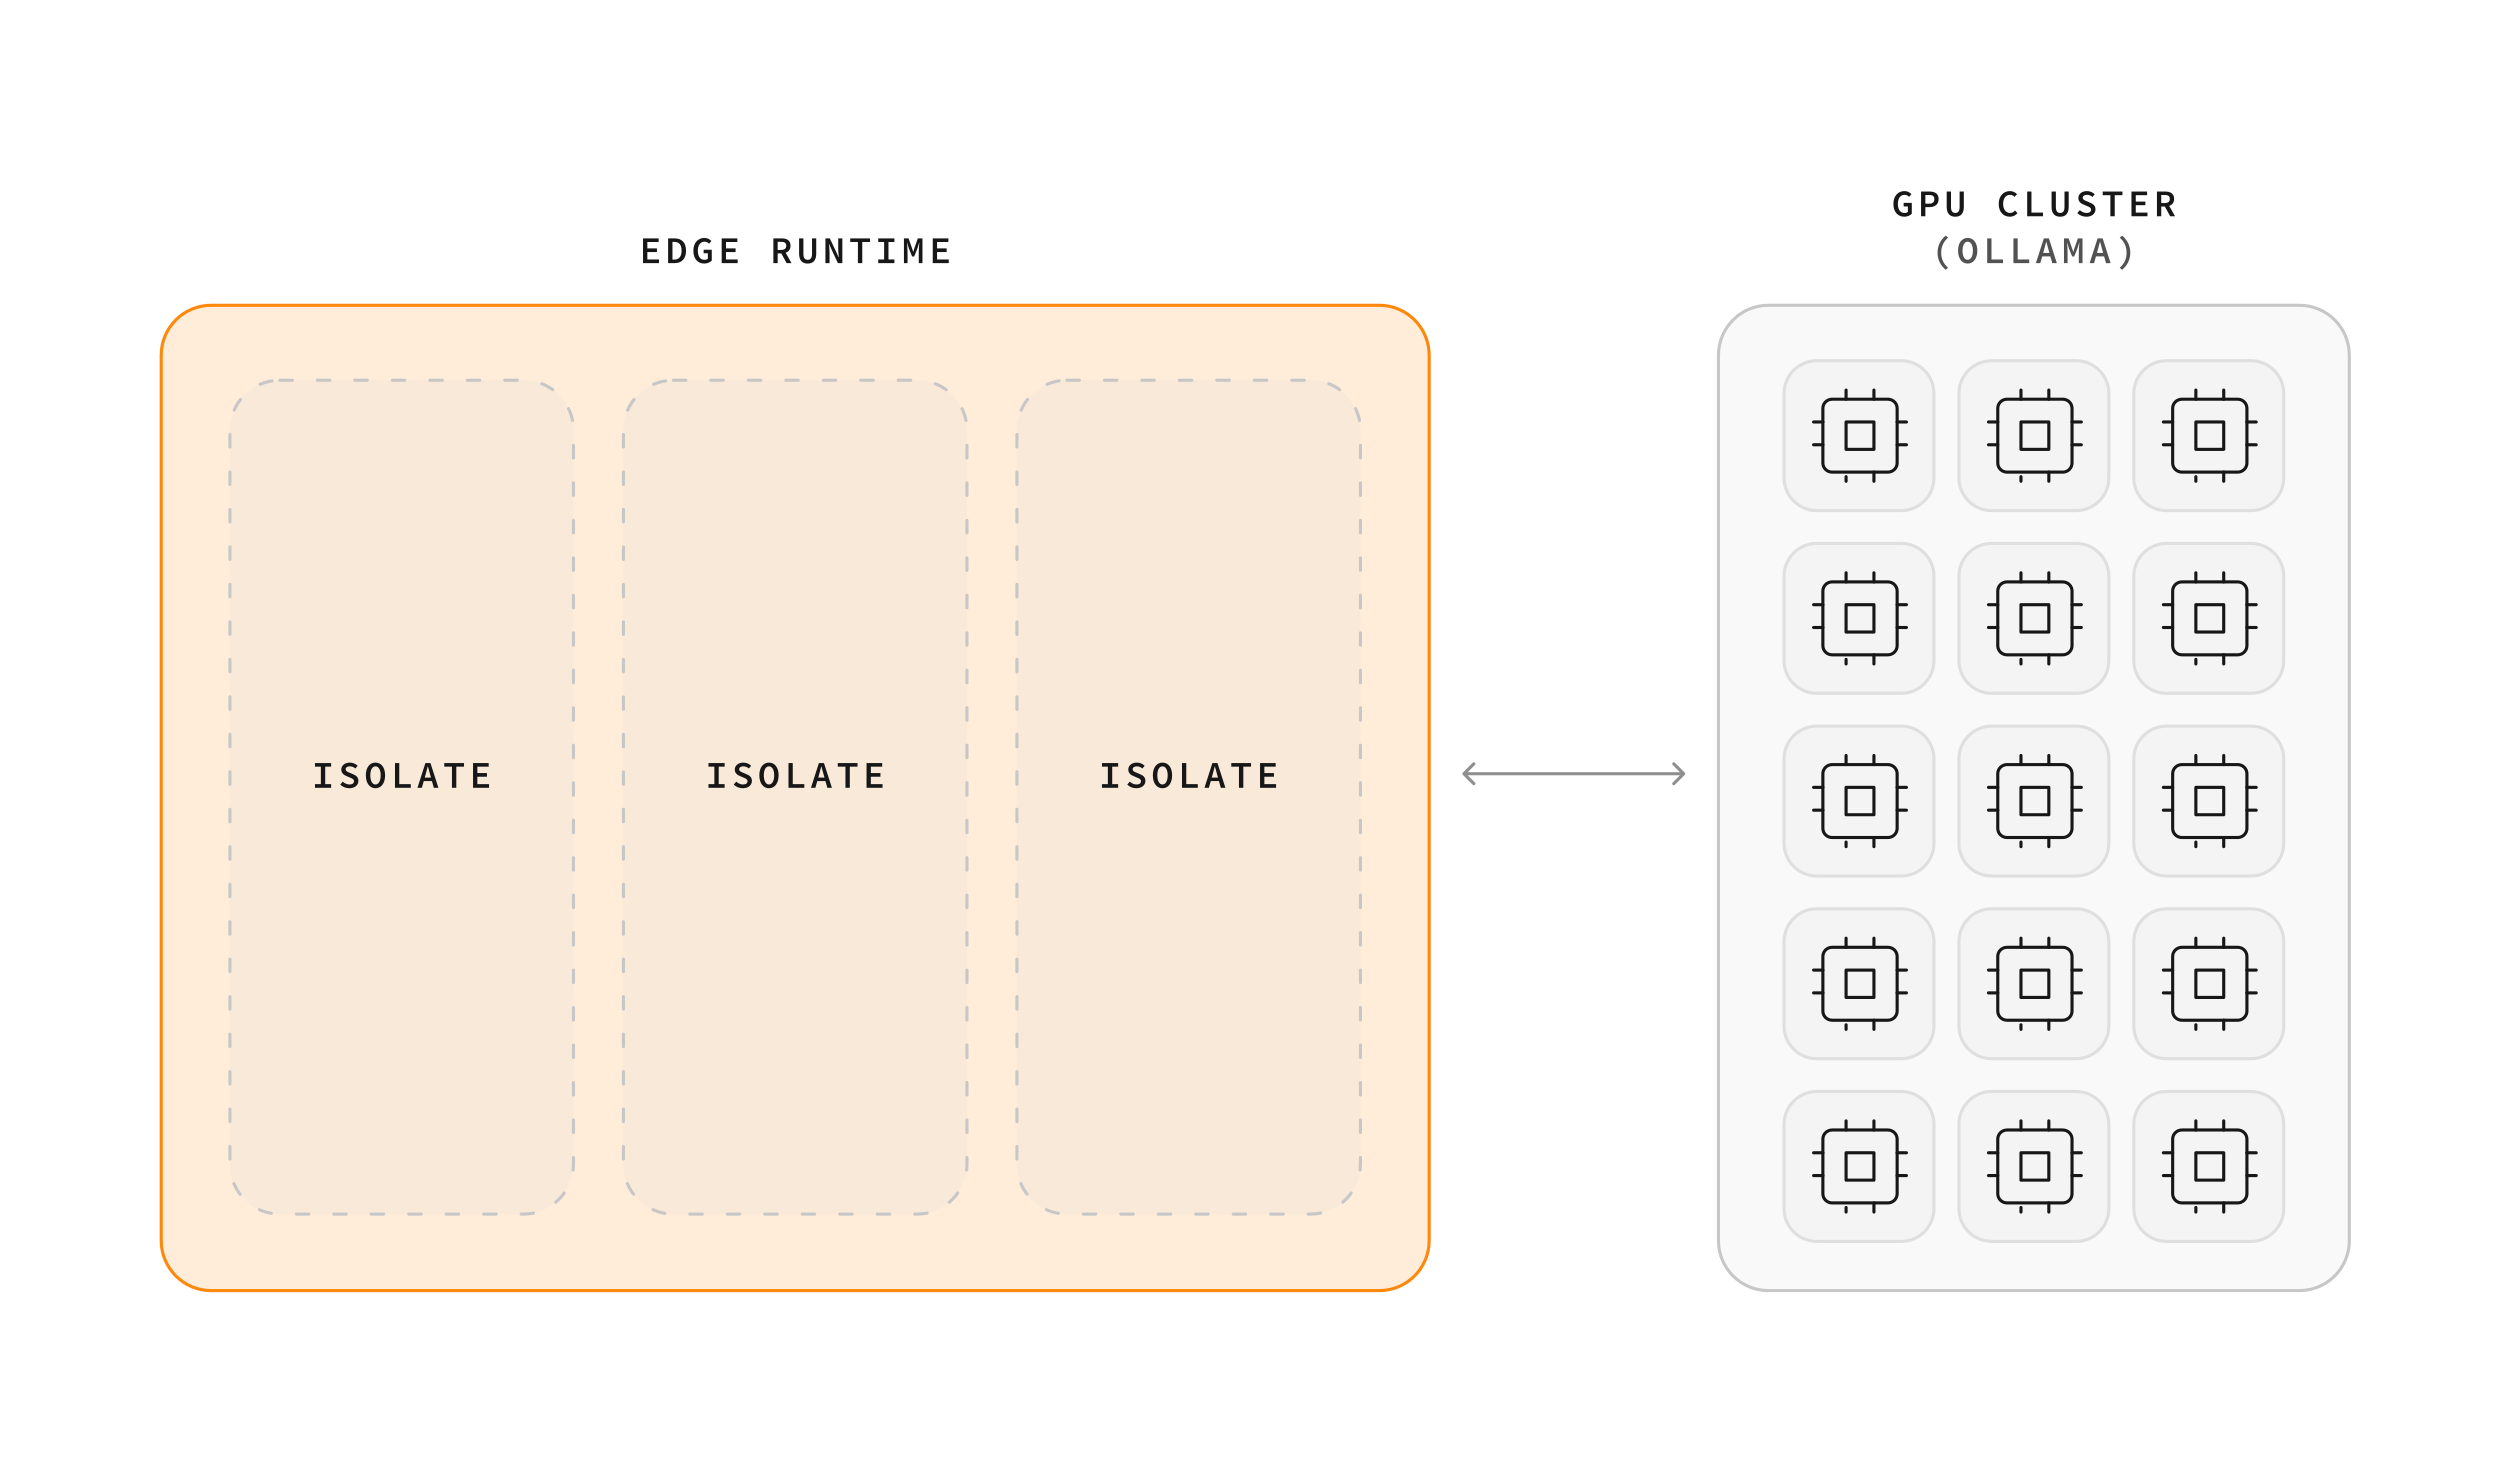
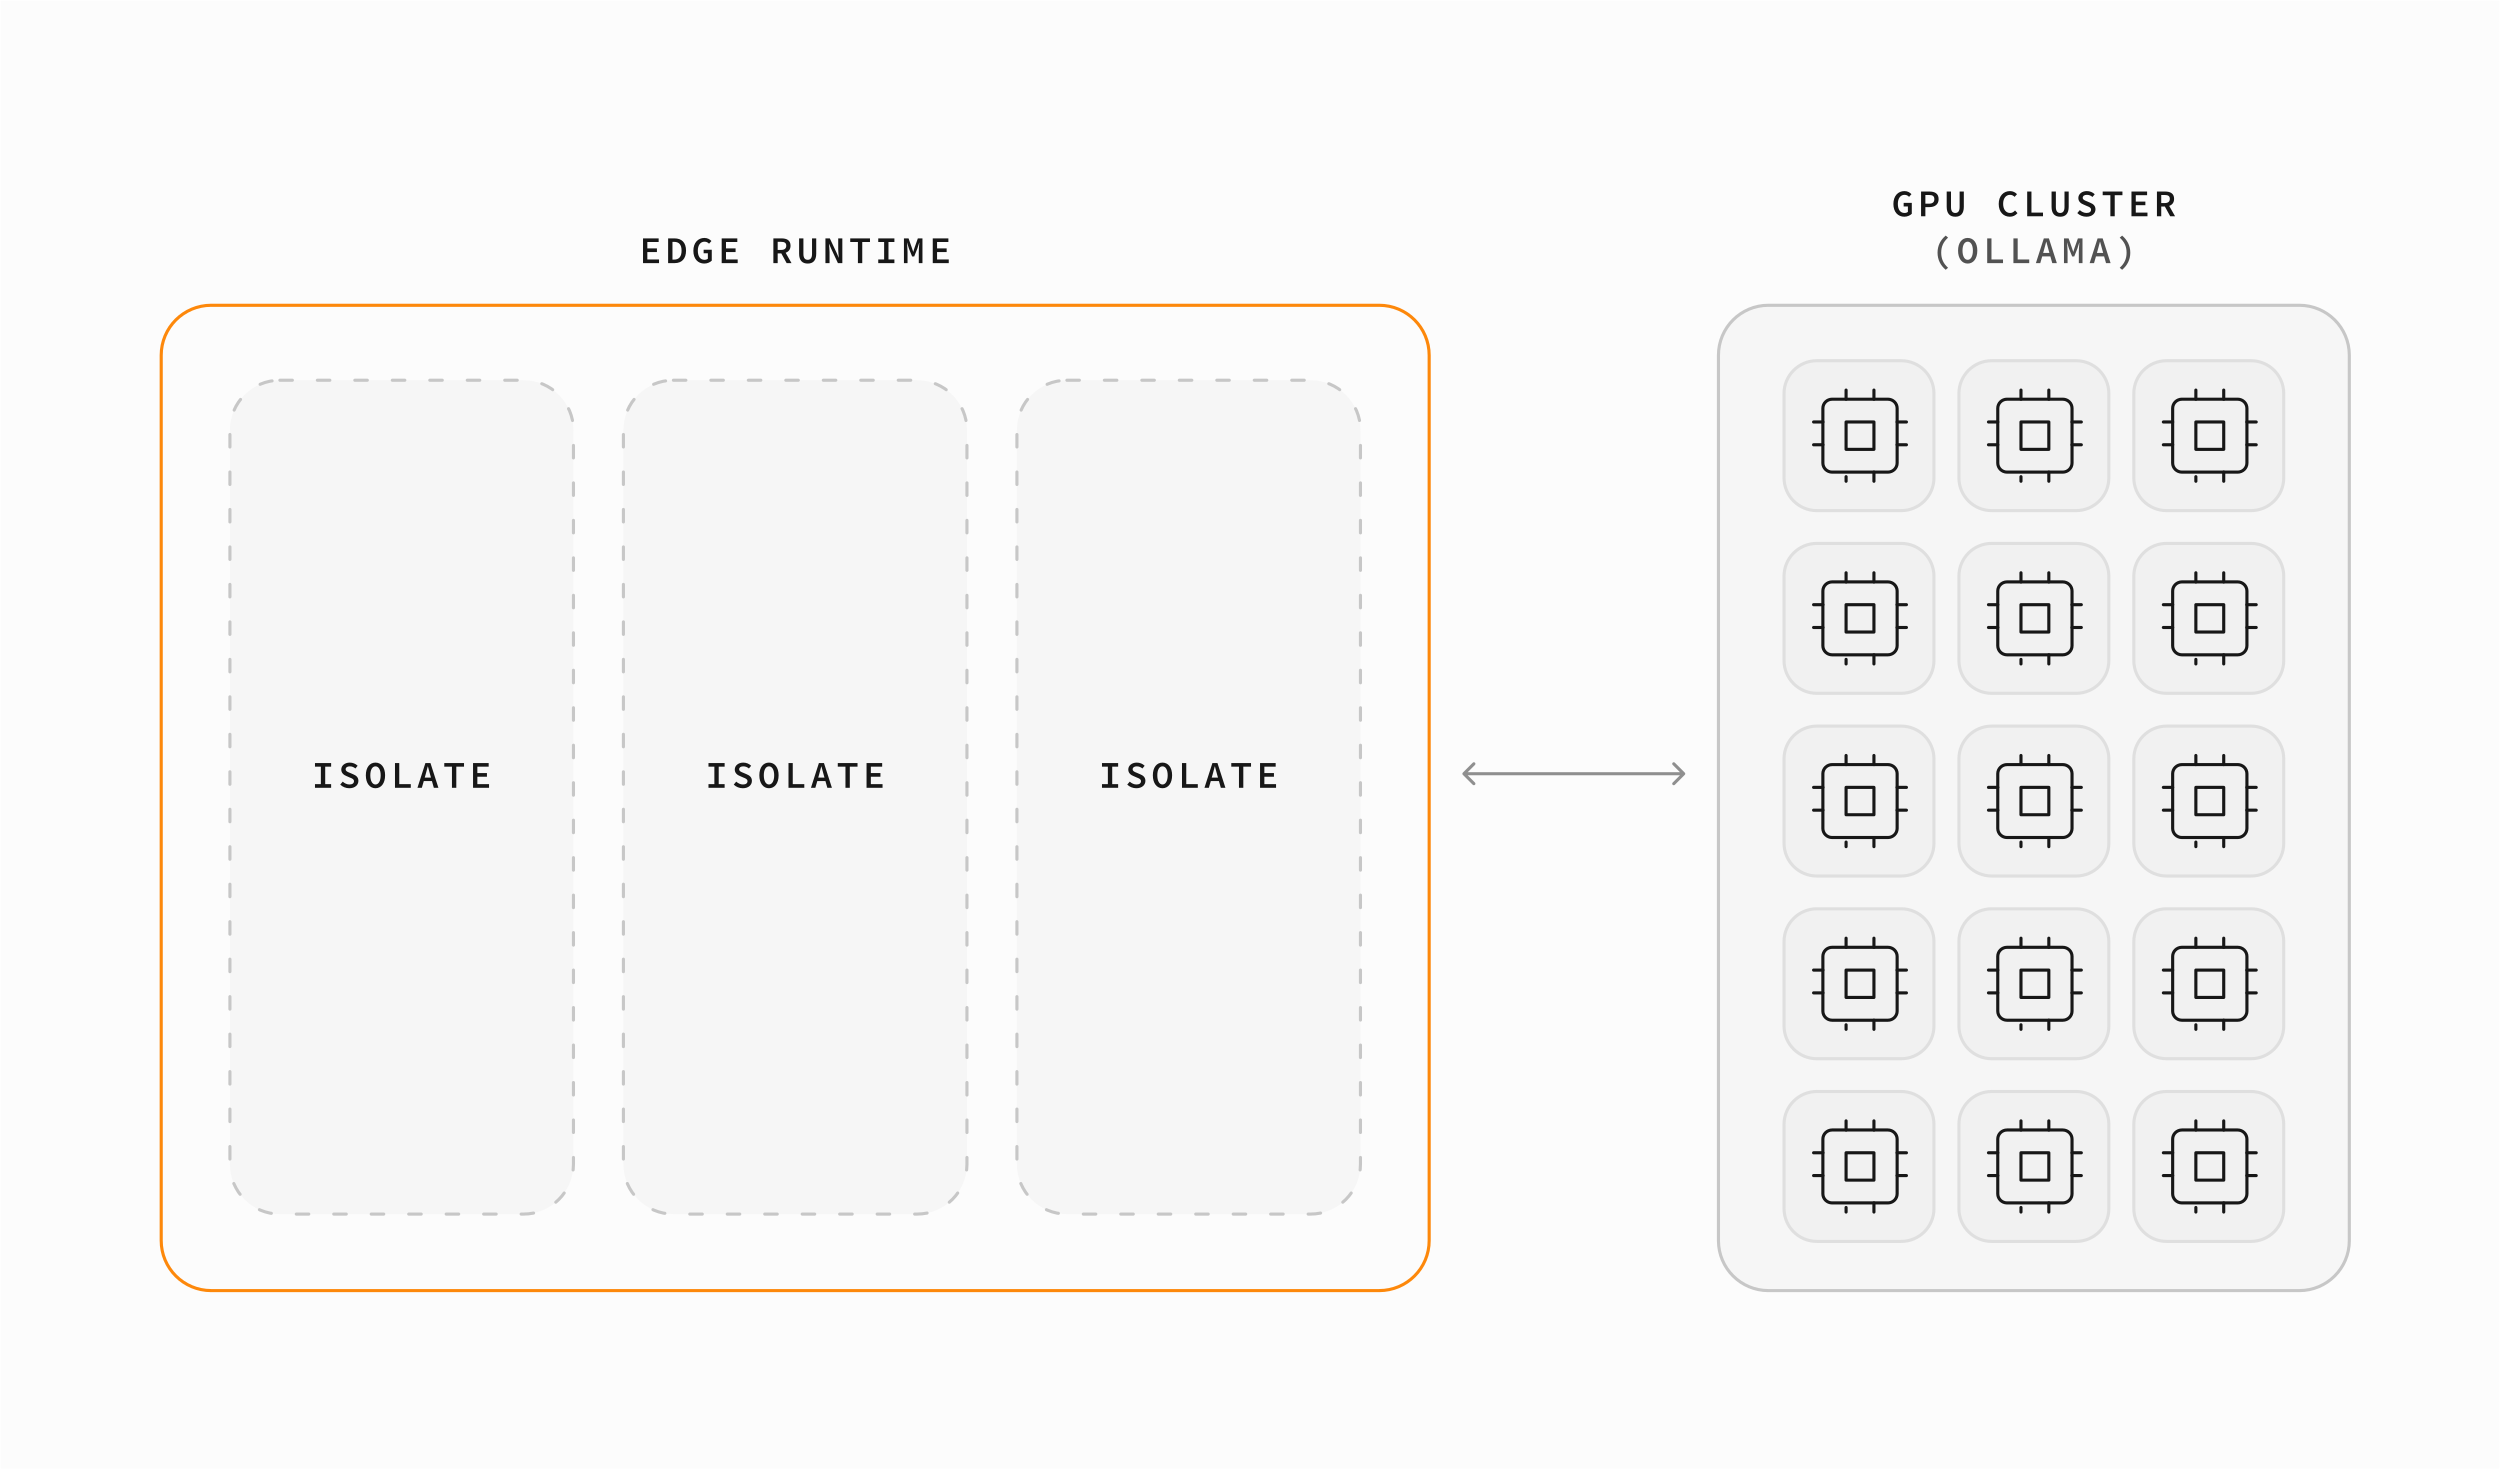
<svg xmlns="http://www.w3.org/2000/svg" width="1601" height="941" viewBox="0 0 1601 941" fill="none">
+   <rect width="1600" height="940" transform="translate(0.5 0.5)" fill="#FCFCFC" />
  <path d="M1219.51 138.788C1215.53 138.788 1212.53 135.86 1212.53 130.628C1212.53 125.42 1215.55 122.372 1219.63 122.372C1221.72 122.372 1223.14 123.356 1224.1 124.34L1222.56 126.068C1221.84 125.3 1221 124.772 1219.63 124.772C1217.14 124.772 1215.38 126.956 1215.38 130.532C1215.38 134.156 1216.9 136.388 1219.68 136.388C1220.52 136.388 1221.34 136.124 1221.82 135.668V132.212H1219.1V129.932H1224.31V136.916C1223.28 137.924 1221.53 138.788 1219.51 138.788ZM1230.25 138.5V122.66H1235.53C1238.97 122.66 1241.49 123.86 1241.49 127.532C1241.49 131.036 1238.92 132.644 1235.53 132.644H1233.01V138.5H1230.25ZM1233.01 130.436H1235.29C1237.65 130.436 1238.75 129.476 1238.75 127.532C1238.75 125.54 1237.6 124.868 1235.29 124.868H1233.01V130.436ZM1252.18 138.788C1248.73 138.788 1246.66 136.796 1246.66 132.452V122.66H1249.42V132.644C1249.42 135.26 1250.48 136.388 1252.18 136.388C1253.86 136.388 1254.94 135.26 1254.94 132.644V122.66H1257.63V132.452C1257.63 136.796 1255.61 138.788 1252.18 138.788ZM1287.13 138.788C1283.12 138.788 1279.98 135.86 1279.98 130.628C1279.98 125.444 1283.07 122.372 1287.23 122.372C1289.17 122.372 1290.71 123.308 1291.69 124.34L1290.15 126.068C1289.36 125.276 1288.45 124.772 1287.23 124.772C1284.61 124.772 1282.81 126.956 1282.81 130.532C1282.81 134.156 1284.61 136.388 1287.3 136.388C1288.57 136.388 1289.55 135.788 1290.44 134.804L1292 136.484C1290.73 137.972 1289.12 138.788 1287.13 138.788ZM1298.21 138.5V122.66H1300.94V136.148H1308.34V138.5H1298.21ZM1319.34 138.788C1315.89 138.788 1313.82 136.796 1313.82 132.452V122.66H1316.58V132.644C1316.58 135.26 1317.64 136.388 1319.34 136.388C1321.02 136.388 1322.1 135.26 1322.1 132.644V122.66H1324.79V132.452C1324.79 136.796 1322.78 138.788 1319.34 138.788ZM1336.13 138.788C1333.93 138.788 1331.84 137.948 1330.3 136.46L1331.91 134.564C1333.09 135.644 1334.65 136.388 1336.18 136.388C1338.13 136.388 1339.11 135.572 1339.11 134.3C1339.11 132.98 1338.05 132.572 1336.49 131.948L1334.36 131.012C1332.68 130.364 1330.97 129.116 1330.97 126.812C1330.97 124.292 1333.23 122.372 1336.42 122.372C1338.37 122.372 1340.17 123.116 1341.46 124.388L1340.02 126.14C1338.97 125.276 1337.89 124.772 1336.42 124.772C1334.79 124.772 1333.78 125.468 1333.78 126.668C1333.78 127.916 1335.05 128.348 1336.47 128.924L1338.53 129.812C1340.53 130.628 1341.94 131.78 1341.94 134.084C1341.94 136.652 1339.81 138.788 1336.13 138.788ZM1351.48 138.5V124.988H1346.56V122.66H1359.21V124.988H1354.27V138.5H1351.48ZM1364.99 138.5V122.66H1375V124.988H1367.75V129.092H1373.89V131.42H1367.75V136.148H1375.24V138.5H1364.99ZM1381.3 138.5V122.66H1386.53C1389.77 122.66 1392.29 123.812 1392.29 127.34C1392.29 129.74 1391.04 131.204 1389.15 131.852L1392.91 138.5H1389.79L1386.39 132.284H1384.06V138.5H1381.3ZM1384.06 130.052H1386.24C1388.4 130.052 1389.55 129.14 1389.55 127.34C1389.55 125.492 1388.4 124.868 1386.24 124.868H1384.06V130.052Z" fill="#171717" />
  <path d="M1246.03 172.772C1242.79 170.084 1240.8 166.388 1240.8 161.828C1240.8 157.244 1242.79 153.572 1246.03 150.884L1247.54 152.18C1244.52 154.916 1243.15 157.916 1243.15 161.828C1243.15 165.74 1244.52 168.74 1247.54 171.476L1246.03 172.772ZM1260.11 168.788C1256.48 168.788 1253.94 165.62 1253.94 160.508C1253.94 155.372 1256.48 152.372 1260.11 152.372C1263.75 152.372 1266.27 155.396 1266.27 160.508C1266.27 165.62 1263.75 168.788 1260.11 168.788ZM1260.11 166.388C1262.12 166.388 1263.44 164.084 1263.44 160.508C1263.44 156.932 1262.12 154.772 1260.11 154.772C1258.09 154.772 1256.79 156.932 1256.79 160.508C1256.79 164.084 1258.09 166.388 1260.11 166.388ZM1272.6 168.5V152.66H1275.34V166.148H1282.73V168.5H1272.6ZM1289.39 168.5V152.66H1292.13V166.148H1299.52V168.5H1289.39ZM1303.78 168.5L1308.87 152.66H1312.11L1317.2 168.5H1314.27L1313.05 164.18H1307.84L1306.59 168.5H1303.78ZM1308.44 161.996H1312.45L1311.89 160.028C1311.41 158.348 1310.93 156.572 1310.48 154.82H1310.38C1309.95 156.572 1309.47 158.348 1308.99 160.028L1308.44 161.996ZM1321.77 168.5V152.66H1324.73L1326.91 158.852L1327.68 161.228H1327.77L1328.49 158.852L1330.68 152.66H1333.63V168.5H1331.28V161.372C1331.28 159.86 1331.49 156.884 1331.64 155.396H1331.54L1330.34 159.26L1328.35 164.228H1327.01L1324.99 159.26L1323.79 155.396H1323.72C1323.84 156.884 1324.08 159.86 1324.08 161.372V168.5H1321.77ZM1338.21 168.5L1343.3 152.66H1346.54L1351.62 168.5H1348.7L1347.47 164.18H1342.26L1341.02 168.5H1338.21ZM1342.86 161.996H1346.87L1346.32 160.028C1345.84 158.348 1345.36 156.572 1344.9 154.82H1344.81C1344.38 156.572 1343.9 158.348 1343.42 160.028L1342.86 161.996ZM1359.01 172.772L1357.47 171.476C1360.52 168.74 1361.86 165.74 1361.86 161.828C1361.86 157.916 1360.52 154.916 1357.47 152.18L1359.01 150.884C1362.22 153.572 1364.24 157.244 1364.24 161.828C1364.24 166.388 1362.22 170.084 1359.01 172.772Z" fill="#525252" />
  <rect x="1100.5" y="195.5" width="404" height="631" rx="32" fill="#C7C7C7" fill-opacity="0.1" />
  <rect x="1100.5" y="195.5" width="404" height="631" rx="32" stroke="#C7C7C7" stroke-width="2" stroke-linecap="round" />
  <rect x="1142.5" y="231" width="96" height="96" rx="21" fill="#C7C7C7" fill-opacity="0.1" stroke="#DFDFDF" stroke-width="2" />
  <path d="M1208.99 255.648H1173.31C1170.03 255.648 1167.37 258.262 1167.37 261.486V296.513C1167.37 299.737 1170.03 302.351 1173.31 302.351H1208.99C1212.27 302.351 1214.93 299.737 1214.93 296.513V261.486C1214.93 258.262 1212.27 255.648 1208.99 255.648Z" stroke="#171717" stroke-width="2" stroke-linecap="round" stroke-linejoin="round" />
  <path d="M1200.07 270.242H1182.23V287.756H1200.07V270.242Z" stroke="#171717" stroke-width="2" stroke-linecap="round" stroke-linejoin="round" />
  <path d="M1182.23 249.811V255.648" stroke="#171717" stroke-width="2" stroke-linecap="round" stroke-linejoin="round" />
  <path d="M1200.07 249.811V255.648" stroke="#171717" stroke-width="2" stroke-linecap="round" stroke-linejoin="round" />
  <path d="M1182.23 305.27V308.188" stroke="#171717" stroke-width="2" stroke-linecap="round" stroke-linejoin="round" />
  <path d="M1200.07 302.352V308.189" stroke="#171717" stroke-width="2" stroke-linecap="round" stroke-linejoin="round" />
  <path d="M1214.93 270.242H1220.88" stroke="#171717" stroke-width="2" stroke-linecap="round" stroke-linejoin="round" />
  <path d="M1214.93 284.838H1220.88" stroke="#171717" stroke-width="2" stroke-linecap="round" stroke-linejoin="round" />
  <path d="M1161.42 270.242H1167.37" stroke="#171717" stroke-width="2" stroke-linecap="round" stroke-linejoin="round" />
  <path d="M1161.42 284.838H1167.37" stroke="#171717" stroke-width="2" stroke-linecap="round" stroke-linejoin="round" />
  <rect x="1254.5" y="231" width="96" height="96" rx="21" fill="#C7C7C7" fill-opacity="0.1" stroke="#DFDFDF" stroke-width="2" />
  <path d="M1320.99 255.648H1285.31C1282.03 255.648 1279.37 258.262 1279.37 261.486V296.513C1279.37 299.737 1282.03 302.351 1285.31 302.351H1320.99C1324.27 302.351 1326.93 299.737 1326.93 296.513V261.486C1326.93 258.262 1324.27 255.648 1320.99 255.648Z" stroke="#171717" stroke-width="2" stroke-linecap="round" stroke-linejoin="round" />
  <path d="M1312.07 270.242H1294.23V287.756H1312.07V270.242Z" stroke="#171717" stroke-width="2" stroke-linecap="round" stroke-linejoin="round" />
  <path d="M1294.23 249.811V255.648" stroke="#171717" stroke-width="2" stroke-linecap="round" stroke-linejoin="round" />
  <path d="M1312.07 249.811V255.648" stroke="#171717" stroke-width="2" stroke-linecap="round" stroke-linejoin="round" />
  <path d="M1294.23 305.27V308.188" stroke="#171717" stroke-width="2" stroke-linecap="round" stroke-linejoin="round" />
  <path d="M1312.07 302.352V308.189" stroke="#171717" stroke-width="2" stroke-linecap="round" stroke-linejoin="round" />
  <path d="M1326.93 270.242H1332.88" stroke="#171717" stroke-width="2" stroke-linecap="round" stroke-linejoin="round" />
  <path d="M1326.93 284.838H1332.88" stroke="#171717" stroke-width="2" stroke-linecap="round" stroke-linejoin="round" />
  <path d="M1273.42 270.242H1279.37" stroke="#171717" stroke-width="2" stroke-linecap="round" stroke-linejoin="round" />
  <path d="M1273.42 284.838H1279.37" stroke="#171717" stroke-width="2" stroke-linecap="round" stroke-linejoin="round" />
  <rect x="1366.5" y="231" width="96" height="96" rx="21" fill="#C7C7C7" fill-opacity="0.1" stroke="#DFDFDF" stroke-width="2" />
  <path d="M1432.99 255.648H1397.31C1394.03 255.648 1391.37 258.262 1391.37 261.486V296.513C1391.37 299.737 1394.03 302.351 1397.31 302.351H1432.99C1436.27 302.351 1438.93 299.737 1438.93 296.513V261.486C1438.93 258.262 1436.27 255.648 1432.99 255.648Z" stroke="#171717" stroke-width="2" stroke-linecap="round" stroke-linejoin="round" />
  <path d="M1424.07 270.242H1406.23V287.756H1424.07V270.242Z" stroke="#171717" stroke-width="2" stroke-linecap="round" stroke-linejoin="round" />
  <path d="M1406.23 249.811V255.648" stroke="#171717" stroke-width="2" stroke-linecap="round" stroke-linejoin="round" />
  <path d="M1424.07 249.811V255.648" stroke="#171717" stroke-width="2" stroke-linecap="round" stroke-linejoin="round" />
  <path d="M1406.23 305.27V308.188" stroke="#171717" stroke-width="2" stroke-linecap="round" stroke-linejoin="round" />
  <path d="M1424.07 302.352V308.189" stroke="#171717" stroke-width="2" stroke-linecap="round" stroke-linejoin="round" />
  <path d="M1438.93 270.242H1444.88" stroke="#171717" stroke-width="2" stroke-linecap="round" stroke-linejoin="round" />
  <path d="M1438.93 284.838H1444.88" stroke="#171717" stroke-width="2" stroke-linecap="round" stroke-linejoin="round" />
  <path d="M1385.42 270.242H1391.37" stroke="#171717" stroke-width="2" stroke-linecap="round" stroke-linejoin="round" />
  <path d="M1385.42 284.838H1391.37" stroke="#171717" stroke-width="2" stroke-linecap="round" stroke-linejoin="round" />
  <rect x="1142.5" y="348" width="96" height="96" rx="21" fill="#C7C7C7" fill-opacity="0.1" stroke="#DFDFDF" stroke-width="2" />
  <path d="M1208.99 372.648H1173.31C1170.03 372.648 1167.37 375.262 1167.37 378.486V413.513C1167.37 416.737 1170.03 419.351 1173.31 419.351H1208.99C1212.27 419.351 1214.93 416.737 1214.93 413.513V378.486C1214.93 375.262 1212.27 372.648 1208.99 372.648Z" stroke="#171717" stroke-width="2" stroke-linecap="round" stroke-linejoin="round" />
  <path d="M1200.07 387.242H1182.23V404.756H1200.07V387.242Z" stroke="#171717" stroke-width="2" stroke-linecap="round" stroke-linejoin="round" />
  <path d="M1182.23 366.811V372.648" stroke="#171717" stroke-width="2" stroke-linecap="round" stroke-linejoin="round" />
  <path d="M1200.07 366.811V372.648" stroke="#171717" stroke-width="2" stroke-linecap="round" stroke-linejoin="round" />
  <path d="M1182.23 422.27V425.188" stroke="#171717" stroke-width="2" stroke-linecap="round" stroke-linejoin="round" />
  <path d="M1200.07 419.352V425.189" stroke="#171717" stroke-width="2" stroke-linecap="round" stroke-linejoin="round" />
  <path d="M1214.93 387.242H1220.88" stroke="#171717" stroke-width="2" stroke-linecap="round" stroke-linejoin="round" />
  <path d="M1214.93 401.838H1220.88" stroke="#171717" stroke-width="2" stroke-linecap="round" stroke-linejoin="round" />
  <path d="M1161.42 387.242H1167.37" stroke="#171717" stroke-width="2" stroke-linecap="round" stroke-linejoin="round" />
  <path d="M1161.42 401.838H1167.37" stroke="#171717" stroke-width="2" stroke-linecap="round" stroke-linejoin="round" />
  <rect x="1254.5" y="348" width="96" height="96" rx="21" fill="#C7C7C7" fill-opacity="0.1" stroke="#DFDFDF" stroke-width="2" />
  <path d="M1320.99 372.648H1285.31C1282.03 372.648 1279.37 375.262 1279.37 378.486V413.513C1279.37 416.737 1282.03 419.351 1285.31 419.351H1320.99C1324.27 419.351 1326.93 416.737 1326.93 413.513V378.486C1326.93 375.262 1324.27 372.648 1320.99 372.648Z" stroke="#171717" stroke-width="2" stroke-linecap="round" stroke-linejoin="round" />
  <path d="M1312.07 387.242H1294.23V404.756H1312.07V387.242Z" stroke="#171717" stroke-width="2" stroke-linecap="round" stroke-linejoin="round" />
  <path d="M1294.23 366.811V372.648" stroke="#171717" stroke-width="2" stroke-linecap="round" stroke-linejoin="round" />
  <path d="M1312.07 366.811V372.648" stroke="#171717" stroke-width="2" stroke-linecap="round" stroke-linejoin="round" />
  <path d="M1294.23 422.27V425.188" stroke="#171717" stroke-width="2" stroke-linecap="round" stroke-linejoin="round" />
  <path d="M1312.07 419.352V425.189" stroke="#171717" stroke-width="2" stroke-linecap="round" stroke-linejoin="round" />
  <path d="M1326.93 387.242H1332.88" stroke="#171717" stroke-width="2" stroke-linecap="round" stroke-linejoin="round" />
  <path d="M1326.93 401.838H1332.88" stroke="#171717" stroke-width="2" stroke-linecap="round" stroke-linejoin="round" />
  <path d="M1273.42 387.242H1279.37" stroke="#171717" stroke-width="2" stroke-linecap="round" stroke-linejoin="round" />
  <path d="M1273.42 401.838H1279.37" stroke="#171717" stroke-width="2" stroke-linecap="round" stroke-linejoin="round" />
  <rect x="1366.5" y="348" width="96" height="96" rx="21" fill="#C7C7C7" fill-opacity="0.1" stroke="#DFDFDF" stroke-width="2" />
  <path d="M1432.99 372.648H1397.31C1394.03 372.648 1391.37 375.262 1391.37 378.486V413.513C1391.37 416.737 1394.03 419.351 1397.31 419.351H1432.99C1436.27 419.351 1438.93 416.737 1438.93 413.513V378.486C1438.93 375.262 1436.27 372.648 1432.99 372.648Z" stroke="#171717" stroke-width="2" stroke-linecap="round" stroke-linejoin="round" />
  <path d="M1424.07 387.242H1406.23V404.756H1424.07V387.242Z" stroke="#171717" stroke-width="2" stroke-linecap="round" stroke-linejoin="round" />
  <path d="M1406.23 366.811V372.648" stroke="#171717" stroke-width="2" stroke-linecap="round" stroke-linejoin="round" />
  <path d="M1424.07 366.811V372.648" stroke="#171717" stroke-width="2" stroke-linecap="round" stroke-linejoin="round" />
  <path d="M1406.23 422.27V425.188" stroke="#171717" stroke-width="2" stroke-linecap="round" stroke-linejoin="round" />
  <path d="M1424.07 419.352V425.189" stroke="#171717" stroke-width="2" stroke-linecap="round" stroke-linejoin="round" />
  <path d="M1438.93 387.242H1444.88" stroke="#171717" stroke-width="2" stroke-linecap="round" stroke-linejoin="round" />
  <path d="M1438.93 401.838H1444.88" stroke="#171717" stroke-width="2" stroke-linecap="round" stroke-linejoin="round" />
  <path d="M1385.42 387.242H1391.37" stroke="#171717" stroke-width="2" stroke-linecap="round" stroke-linejoin="round" />
  <path d="M1385.42 401.838H1391.37" stroke="#171717" stroke-width="2" stroke-linecap="round" stroke-linejoin="round" />
  <rect x="1142.5" y="465" width="96" height="96" rx="21" fill="#C7C7C7" fill-opacity="0.1" stroke="#DFDFDF" stroke-width="2" />
  <path d="M1208.99 489.648H1173.31C1170.03 489.648 1167.37 492.262 1167.37 495.486V530.513C1167.37 533.737 1170.03 536.351 1173.31 536.351H1208.99C1212.27 536.351 1214.93 533.737 1214.93 530.513V495.486C1214.93 492.262 1212.27 489.648 1208.99 489.648Z" stroke="#171717" stroke-width="2" stroke-linecap="round" stroke-linejoin="round" />
  <path d="M1200.07 504.242H1182.23V521.756H1200.07V504.242Z" stroke="#171717" stroke-width="2" stroke-linecap="round" stroke-linejoin="round" />
  <path d="M1182.23 483.811V489.648" stroke="#171717" stroke-width="2" stroke-linecap="round" stroke-linejoin="round" />
  <path d="M1200.07 483.811V489.648" stroke="#171717" stroke-width="2" stroke-linecap="round" stroke-linejoin="round" />
  <path d="M1182.23 539.27V542.188" stroke="#171717" stroke-width="2" stroke-linecap="round" stroke-linejoin="round" />
  <path d="M1200.07 536.352V542.189" stroke="#171717" stroke-width="2" stroke-linecap="round" stroke-linejoin="round" />
  <path d="M1214.93 504.242H1220.88" stroke="#171717" stroke-width="2" stroke-linecap="round" stroke-linejoin="round" />
  <path d="M1214.93 518.838H1220.88" stroke="#171717" stroke-width="2" stroke-linecap="round" stroke-linejoin="round" />
  <path d="M1161.42 504.242H1167.37" stroke="#171717" stroke-width="2" stroke-linecap="round" stroke-linejoin="round" />
  <path d="M1161.42 518.838H1167.37" stroke="#171717" stroke-width="2" stroke-linecap="round" stroke-linejoin="round" />
  <rect x="1254.5" y="465" width="96" height="96" rx="21" fill="#C7C7C7" fill-opacity="0.1" stroke="#DFDFDF" stroke-width="2" />
  <path d="M1320.99 489.648H1285.31C1282.03 489.648 1279.37 492.262 1279.37 495.486V530.513C1279.37 533.737 1282.03 536.351 1285.31 536.351H1320.99C1324.27 536.351 1326.93 533.737 1326.93 530.513V495.486C1326.93 492.262 1324.27 489.648 1320.99 489.648Z" stroke="#171717" stroke-width="2" stroke-linecap="round" stroke-linejoin="round" />
  <path d="M1312.07 504.242H1294.23V521.756H1312.07V504.242Z" stroke="#171717" stroke-width="2" stroke-linecap="round" stroke-linejoin="round" />
  <path d="M1294.23 483.811V489.648" stroke="#171717" stroke-width="2" stroke-linecap="round" stroke-linejoin="round" />
  <path d="M1312.07 483.811V489.648" stroke="#171717" stroke-width="2" stroke-linecap="round" stroke-linejoin="round" />
  <path d="M1294.23 539.27V542.188" stroke="#171717" stroke-width="2" stroke-linecap="round" stroke-linejoin="round" />
  <path d="M1312.07 536.352V542.189" stroke="#171717" stroke-width="2" stroke-linecap="round" stroke-linejoin="round" />
  <path d="M1326.93 504.242H1332.88" stroke="#171717" stroke-width="2" stroke-linecap="round" stroke-linejoin="round" />
  <path d="M1326.93 518.838H1332.88" stroke="#171717" stroke-width="2" stroke-linecap="round" stroke-linejoin="round" />
  <path d="M1273.42 504.242H1279.37" stroke="#171717" stroke-width="2" stroke-linecap="round" stroke-linejoin="round" />
  <path d="M1273.42 518.838H1279.37" stroke="#171717" stroke-width="2" stroke-linecap="round" stroke-linejoin="round" />
  <rect x="1366.5" y="465" width="96" height="96" rx="21" fill="#C7C7C7" fill-opacity="0.1" stroke="#DFDFDF" stroke-width="2" />
  <path d="M1432.99 489.648H1397.31C1394.03 489.648 1391.37 492.262 1391.37 495.486V530.513C1391.37 533.737 1394.03 536.351 1397.31 536.351H1432.99C1436.27 536.351 1438.93 533.737 1438.93 530.513V495.486C1438.93 492.262 1436.27 489.648 1432.99 489.648Z" stroke="#171717" stroke-width="2" stroke-linecap="round" stroke-linejoin="round" />
  <path d="M1424.07 504.242H1406.23V521.756H1424.07V504.242Z" stroke="#171717" stroke-width="2" stroke-linecap="round" stroke-linejoin="round" />
  <path d="M1406.23 483.811V489.648" stroke="#171717" stroke-width="2" stroke-linecap="round" stroke-linejoin="round" />
  <path d="M1424.07 483.811V489.648" stroke="#171717" stroke-width="2" stroke-linecap="round" stroke-linejoin="round" />
  <path d="M1406.23 539.27V542.188" stroke="#171717" stroke-width="2" stroke-linecap="round" stroke-linejoin="round" />
  <path d="M1424.07 536.352V542.189" stroke="#171717" stroke-width="2" stroke-linecap="round" stroke-linejoin="round" />
  <path d="M1438.93 504.242H1444.88" stroke="#171717" stroke-width="2" stroke-linecap="round" stroke-linejoin="round" />
  <path d="M1438.93 518.838H1444.88" stroke="#171717" stroke-width="2" stroke-linecap="round" stroke-linejoin="round" />
  <path d="M1385.42 504.242H1391.37" stroke="#171717" stroke-width="2" stroke-linecap="round" stroke-linejoin="round" />
  <path d="M1385.42 518.838H1391.37" stroke="#171717" stroke-width="2" stroke-linecap="round" stroke-linejoin="round" />
  <rect x="1142.5" y="582" width="96" height="96" rx="21" fill="#C7C7C7" fill-opacity="0.1" stroke="#DFDFDF" stroke-width="2" />
  <path d="M1208.99 606.648H1173.31C1170.03 606.648 1167.37 609.262 1167.37 612.486V647.513C1167.37 650.737 1170.03 653.351 1173.31 653.351H1208.99C1212.27 653.351 1214.93 650.737 1214.93 647.513V612.486C1214.93 609.262 1212.27 606.648 1208.99 606.648Z" stroke="#171717" stroke-width="2" stroke-linecap="round" stroke-linejoin="round" />
  <path d="M1200.07 621.242H1182.23V638.756H1200.07V621.242Z" stroke="#171717" stroke-width="2" stroke-linecap="round" stroke-linejoin="round" />
  <path d="M1182.23 600.811V606.648" stroke="#171717" stroke-width="2" stroke-linecap="round" stroke-linejoin="round" />
  <path d="M1200.07 600.811V606.648" stroke="#171717" stroke-width="2" stroke-linecap="round" stroke-linejoin="round" />
  <path d="M1182.23 656.27V659.188" stroke="#171717" stroke-width="2" stroke-linecap="round" stroke-linejoin="round" />
  <path d="M1200.07 653.352V659.189" stroke="#171717" stroke-width="2" stroke-linecap="round" stroke-linejoin="round" />
  <path d="M1214.93 621.242H1220.88" stroke="#171717" stroke-width="2" stroke-linecap="round" stroke-linejoin="round" />
  <path d="M1214.93 635.838H1220.88" stroke="#171717" stroke-width="2" stroke-linecap="round" stroke-linejoin="round" />
  <path d="M1161.42 621.242H1167.37" stroke="#171717" stroke-width="2" stroke-linecap="round" stroke-linejoin="round" />
  <path d="M1161.42 635.838H1167.37" stroke="#171717" stroke-width="2" stroke-linecap="round" stroke-linejoin="round" />
  <rect x="1254.5" y="582" width="96" height="96" rx="21" fill="#C7C7C7" fill-opacity="0.1" stroke="#DFDFDF" stroke-width="2" />
  <path d="M1320.99 606.648H1285.31C1282.03 606.648 1279.37 609.262 1279.37 612.486V647.513C1279.37 650.737 1282.03 653.351 1285.31 653.351H1320.99C1324.27 653.351 1326.93 650.737 1326.93 647.513V612.486C1326.93 609.262 1324.27 606.648 1320.99 606.648Z" stroke="#171717" stroke-width="2" stroke-linecap="round" stroke-linejoin="round" />
  <path d="M1312.07 621.242H1294.23V638.756H1312.07V621.242Z" stroke="#171717" stroke-width="2" stroke-linecap="round" stroke-linejoin="round" />
  <path d="M1294.23 600.811V606.648" stroke="#171717" stroke-width="2" stroke-linecap="round" stroke-linejoin="round" />
  <path d="M1312.07 600.811V606.648" stroke="#171717" stroke-width="2" stroke-linecap="round" stroke-linejoin="round" />
  <path d="M1294.23 656.27V659.188" stroke="#171717" stroke-width="2" stroke-linecap="round" stroke-linejoin="round" />
  <path d="M1312.07 653.352V659.189" stroke="#171717" stroke-width="2" stroke-linecap="round" stroke-linejoin="round" />
  <path d="M1326.93 621.242H1332.88" stroke="#171717" stroke-width="2" stroke-linecap="round" stroke-linejoin="round" />
  <path d="M1326.93 635.838H1332.88" stroke="#171717" stroke-width="2" stroke-linecap="round" stroke-linejoin="round" />
  <path d="M1273.42 621.242H1279.37" stroke="#171717" stroke-width="2" stroke-linecap="round" stroke-linejoin="round" />
  <path d="M1273.42 635.838H1279.37" stroke="#171717" stroke-width="2" stroke-linecap="round" stroke-linejoin="round" />
  <rect x="1366.5" y="582" width="96" height="96" rx="21" fill="#C7C7C7" fill-opacity="0.1" stroke="#DFDFDF" stroke-width="2" />
  <path d="M1432.99 606.648H1397.31C1394.03 606.648 1391.37 609.262 1391.37 612.486V647.513C1391.37 650.737 1394.03 653.351 1397.31 653.351H1432.99C1436.27 653.351 1438.93 650.737 1438.93 647.513V612.486C1438.93 609.262 1436.27 606.648 1432.99 606.648Z" stroke="#171717" stroke-width="2" stroke-linecap="round" stroke-linejoin="round" />
  <path d="M1424.07 621.242H1406.23V638.756H1424.07V621.242Z" stroke="#171717" stroke-width="2" stroke-linecap="round" stroke-linejoin="round" />
  <path d="M1406.23 600.811V606.648" stroke="#171717" stroke-width="2" stroke-linecap="round" stroke-linejoin="round" />
  <path d="M1424.07 600.811V606.648" stroke="#171717" stroke-width="2" stroke-linecap="round" stroke-linejoin="round" />
  <path d="M1406.23 656.27V659.188" stroke="#171717" stroke-width="2" stroke-linecap="round" stroke-linejoin="round" />
  <path d="M1424.07 653.352V659.189" stroke="#171717" stroke-width="2" stroke-linecap="round" stroke-linejoin="round" />
  <path d="M1438.93 621.242H1444.88" stroke="#171717" stroke-width="2" stroke-linecap="round" stroke-linejoin="round" />
  <path d="M1438.93 635.838H1444.88" stroke="#171717" stroke-width="2" stroke-linecap="round" stroke-linejoin="round" />
  <path d="M1385.42 621.242H1391.37" stroke="#171717" stroke-width="2" stroke-linecap="round" stroke-linejoin="round" />
  <path d="M1385.42 635.838H1391.37" stroke="#171717" stroke-width="2" stroke-linecap="round" stroke-linejoin="round" />
  <rect x="1142.5" y="699" width="96" height="96" rx="21" fill="#C7C7C7" fill-opacity="0.1" stroke="#DFDFDF" stroke-width="2" />
  <path d="M1208.99 723.648H1173.31C1170.03 723.648 1167.37 726.262 1167.37 729.486V764.513C1167.37 767.737 1170.03 770.351 1173.31 770.351H1208.99C1212.27 770.351 1214.93 767.737 1214.93 764.513V729.486C1214.93 726.262 1212.27 723.648 1208.99 723.648Z" stroke="#171717" stroke-width="2" stroke-linecap="round" stroke-linejoin="round" />
  <path d="M1200.07 738.242H1182.23V755.756H1200.07V738.242Z" stroke="#171717" stroke-width="2" stroke-linecap="round" stroke-linejoin="round" />
  <path d="M1182.23 717.811V723.648" stroke="#171717" stroke-width="2" stroke-linecap="round" stroke-linejoin="round" />
  <path d="M1200.07 717.811V723.648" stroke="#171717" stroke-width="2" stroke-linecap="round" stroke-linejoin="round" />
  <path d="M1182.23 773.27V776.188" stroke="#171717" stroke-width="2" stroke-linecap="round" stroke-linejoin="round" />
  <path d="M1200.07 770.352V776.189" stroke="#171717" stroke-width="2" stroke-linecap="round" stroke-linejoin="round" />
  <path d="M1214.93 738.242H1220.88" stroke="#171717" stroke-width="2" stroke-linecap="round" stroke-linejoin="round" />
  <path d="M1214.93 752.838H1220.88" stroke="#171717" stroke-width="2" stroke-linecap="round" stroke-linejoin="round" />
  <path d="M1161.42 738.242H1167.37" stroke="#171717" stroke-width="2" stroke-linecap="round" stroke-linejoin="round" />
  <path d="M1161.42 752.838H1167.37" stroke="#171717" stroke-width="2" stroke-linecap="round" stroke-linejoin="round" />
  <rect x="1254.5" y="699" width="96" height="96" rx="21" fill="#C7C7C7" fill-opacity="0.1" stroke="#DFDFDF" stroke-width="2" />
  <path d="M1320.99 723.648H1285.31C1282.03 723.648 1279.37 726.262 1279.37 729.486V764.513C1279.37 767.737 1282.03 770.351 1285.31 770.351H1320.99C1324.27 770.351 1326.93 767.737 1326.93 764.513V729.486C1326.93 726.262 1324.27 723.648 1320.99 723.648Z" stroke="#171717" stroke-width="2" stroke-linecap="round" stroke-linejoin="round" />
  <path d="M1312.07 738.242H1294.23V755.756H1312.07V738.242Z" stroke="#171717" stroke-width="2" stroke-linecap="round" stroke-linejoin="round" />
  <path d="M1294.23 717.811V723.648" stroke="#171717" stroke-width="2" stroke-linecap="round" stroke-linejoin="round" />
  <path d="M1312.07 717.811V723.648" stroke="#171717" stroke-width="2" stroke-linecap="round" stroke-linejoin="round" />
  <path d="M1294.23 773.27V776.188" stroke="#171717" stroke-width="2" stroke-linecap="round" stroke-linejoin="round" />
  <path d="M1312.07 770.352V776.189" stroke="#171717" stroke-width="2" stroke-linecap="round" stroke-linejoin="round" />
  <path d="M1326.93 738.242H1332.88" stroke="#171717" stroke-width="2" stroke-linecap="round" stroke-linejoin="round" />
  <path d="M1326.93 752.838H1332.88" stroke="#171717" stroke-width="2" stroke-linecap="round" stroke-linejoin="round" />
  <path d="M1273.42 738.242H1279.37" stroke="#171717" stroke-width="2" stroke-linecap="round" stroke-linejoin="round" />
  <path d="M1273.42 752.838H1279.37" stroke="#171717" stroke-width="2" stroke-linecap="round" stroke-linejoin="round" />
  <rect x="1366.5" y="699" width="96" height="96" rx="21" fill="#C7C7C7" fill-opacity="0.1" stroke="#DFDFDF" stroke-width="2" />
  <path d="M1432.99 723.648H1397.31C1394.03 723.648 1391.37 726.262 1391.37 729.486V764.513C1391.37 767.737 1394.03 770.351 1397.31 770.351H1432.99C1436.27 770.351 1438.93 767.737 1438.93 764.513V729.486C1438.93 726.262 1436.27 723.648 1432.99 723.648Z" stroke="#171717" stroke-width="2" stroke-linecap="round" stroke-linejoin="round" />
  <path d="M1424.07 738.242H1406.23V755.756H1424.07V738.242Z" stroke="#171717" stroke-width="2" stroke-linecap="round" stroke-linejoin="round" />
  <path d="M1406.23 717.811V723.648" stroke="#171717" stroke-width="2" stroke-linecap="round" stroke-linejoin="round" />
  <path d="M1424.07 717.811V723.648" stroke="#171717" stroke-width="2" stroke-linecap="round" stroke-linejoin="round" />
  <path d="M1406.23 773.27V776.188" stroke="#171717" stroke-width="2" stroke-linecap="round" stroke-linejoin="round" />
  <path d="M1424.07 770.352V776.189" stroke="#171717" stroke-width="2" stroke-linecap="round" stroke-linejoin="round" />
  <path d="M1438.93 738.242H1444.88" stroke="#171717" stroke-width="2" stroke-linecap="round" stroke-linejoin="round" />
  <path d="M1438.93 752.838H1444.88" stroke="#171717" stroke-width="2" stroke-linecap="round" stroke-linejoin="round" />
  <path d="M1385.42 738.242H1391.37" stroke="#171717" stroke-width="2" stroke-linecap="round" stroke-linejoin="round" />
  <path d="M1385.42 752.838H1391.37" stroke="#171717" stroke-width="2" stroke-linecap="round" stroke-linejoin="round" />
  <path d="M411.793 168.5V152.66H421.801V154.988H414.553V159.092H420.697V161.42H414.553V166.148H422.041V168.5H411.793ZM427.863 168.5V152.66H431.919C436.551 152.66 439.335 155.276 439.335 160.508C439.335 165.74 436.551 168.5 432.063 168.5H427.863ZM430.647 166.244H431.751C434.775 166.244 436.479 164.396 436.479 160.508C436.479 156.62 434.775 154.892 431.751 154.892H430.647V166.244ZM451.014 168.788C447.03 168.788 444.03 165.86 444.03 160.628C444.03 155.42 447.054 152.372 451.134 152.372C453.222 152.372 454.638 153.356 455.598 154.34L454.062 156.068C453.342 155.3 452.502 154.772 451.134 154.772C448.638 154.772 446.886 156.956 446.886 160.532C446.886 164.156 448.398 166.388 451.182 166.388C452.022 166.388 452.838 166.124 453.318 165.668V162.212H450.606V159.932H455.814V166.916C454.782 167.924 453.03 168.788 451.014 168.788ZM462.165 168.5V152.66H472.173V154.988H464.925V159.092H471.069V161.42H464.925V166.148H472.413V168.5H462.165ZM495.266 168.5V152.66H500.498C503.738 152.66 506.258 153.812 506.258 157.34C506.258 159.74 505.01 161.204 503.114 161.852L506.882 168.5H503.762L500.354 162.284H498.026V168.5H495.266ZM498.026 160.052H500.21C502.37 160.052 503.522 159.14 503.522 157.34C503.522 155.492 502.37 154.868 500.21 154.868H498.026V160.052ZM517.264 168.788C513.808 168.788 511.744 166.796 511.744 162.452V152.66H514.504V162.644C514.504 165.26 515.56 166.388 517.264 166.388C518.944 166.388 520.024 165.26 520.024 162.644V152.66H522.712V162.452C522.712 166.796 520.696 168.788 517.264 168.788ZM528.607 168.5V152.66H531.415L535.639 161.636L537.103 164.996H537.175C537.055 163.364 536.791 161.372 536.791 159.62V152.66H539.431V168.5H536.599L532.399 159.5L530.935 156.164H530.863C530.983 157.844 531.247 159.74 531.247 161.492V168.5H528.607ZM549.406 168.5V154.988H544.486V152.66H557.134V154.988H552.19V168.5H549.406ZM562.428 168.5V166.148H566.196V154.988H562.428V152.66H572.772V154.988H568.98V166.148H572.772V168.5H562.428ZM578.883 168.5V152.66H581.835L584.019 158.852L584.787 161.228H584.883L585.603 158.852L587.787 152.66H590.739V168.5H588.387V161.372C588.387 159.86 588.603 156.884 588.747 155.396H588.651L587.451 159.26L585.459 164.228H584.115L582.099 159.26L580.899 155.396H580.827C580.947 156.884 581.187 159.86 581.187 161.372V168.5H578.883ZM597.333 168.5V152.66H607.341V154.988H600.093V159.092H606.237V161.42H600.093V166.148H607.581V168.5H597.333Z" fill="#171717" />
-   <rect x="103.238" y="195.5" width="812" height="631" rx="32" fill="#FD880B" fill-opacity="0.15" />
  <rect x="103.238" y="195.5" width="812" height="631" rx="32" stroke="#FD880B" stroke-width="2" stroke-linecap="round" />
  <rect x="651.238" y="243.5" width="220" height="534" rx="32" fill="#C7C7C7" fill-opacity="0.1" />
  <rect x="651.238" y="243.5" width="220" height="534" rx="32" stroke="#C7C7C7" stroke-width="2" stroke-linecap="round" stroke-dasharray="8 16" />
  <rect x="399.238" y="243.5" width="220" height="534" rx="32" fill="#C7C7C7" fill-opacity="0.1" />
  <rect x="399.238" y="243.5" width="220" height="534" rx="32" stroke="#C7C7C7" stroke-width="2" stroke-linecap="round" stroke-dasharray="8 16" />
  <rect x="147.238" y="243.5" width="220" height="534" rx="32" fill="#C7C7C7" fill-opacity="0.1" />
  <rect x="147.238" y="243.5" width="220" height="534" rx="32" stroke="#C7C7C7" stroke-width="2" stroke-linecap="round" stroke-dasharray="8 16" />
  <path d="M201.711 504.5V502.148H205.479V490.988H201.711V488.66H212.055V490.988H208.263V502.148H212.055V504.5H201.711ZM223.71 504.788C221.502 504.788 219.414 503.948 217.878 502.46L219.486 500.564C220.662 501.644 222.222 502.388 223.758 502.388C225.702 502.388 226.686 501.572 226.686 500.3C226.686 498.98 225.63 498.572 224.07 497.948L221.934 497.012C220.254 496.364 218.55 495.116 218.55 492.812C218.55 490.292 220.806 488.372 223.998 488.372C225.942 488.372 227.742 489.116 229.038 490.388L227.598 492.14C226.542 491.276 225.462 490.772 223.998 490.772C222.366 490.772 221.358 491.468 221.358 492.668C221.358 493.916 222.63 494.348 224.046 494.924L226.11 495.812C228.102 496.628 229.518 497.78 229.518 500.084C229.518 502.652 227.382 504.788 223.71 504.788ZM240.452 504.788C236.828 504.788 234.284 501.62 234.284 496.508C234.284 491.372 236.828 488.372 240.452 488.372C244.1 488.372 246.62 491.396 246.62 496.508C246.62 501.62 244.1 504.788 240.452 504.788ZM240.452 502.388C242.468 502.388 243.788 500.084 243.788 496.508C243.788 492.932 242.468 490.772 240.452 490.772C238.436 490.772 237.14 492.932 237.14 496.508C237.14 500.084 238.436 502.388 240.452 502.388ZM252.947 504.5V488.66H255.683V502.148H263.075V504.5H252.947ZM267.338 504.5L272.426 488.66H275.666L280.754 504.5H277.826L276.602 500.18H271.394L270.146 504.5H267.338ZM271.994 497.996H276.002L275.45 496.028C274.97 494.348 274.49 492.572 274.034 490.82H273.938C273.506 492.572 273.026 494.348 272.546 496.028L271.994 497.996ZM289.432 504.5V490.988H284.512V488.66H297.16V490.988H292.216V504.5H289.432ZM302.935 504.5V488.66H312.943V490.988H305.695V495.092H311.839V497.42H305.695V502.148H313.183V504.5H302.935Z" fill="#171717" />
  <path d="M453.711 504.5V502.148H457.479V490.988H453.711V488.66H464.055V490.988H460.263V502.148H464.055V504.5H453.711ZM475.71 504.788C473.502 504.788 471.414 503.948 469.878 502.46L471.486 500.564C472.662 501.644 474.222 502.388 475.758 502.388C477.702 502.388 478.686 501.572 478.686 500.3C478.686 498.98 477.63 498.572 476.07 497.948L473.934 497.012C472.254 496.364 470.55 495.116 470.55 492.812C470.55 490.292 472.806 488.372 475.998 488.372C477.942 488.372 479.742 489.116 481.038 490.388L479.598 492.14C478.542 491.276 477.462 490.772 475.998 490.772C474.366 490.772 473.358 491.468 473.358 492.668C473.358 493.916 474.63 494.348 476.046 494.924L478.11 495.812C480.102 496.628 481.518 497.78 481.518 500.084C481.518 502.652 479.382 504.788 475.71 504.788ZM492.452 504.788C488.828 504.788 486.284 501.62 486.284 496.508C486.284 491.372 488.828 488.372 492.452 488.372C496.1 488.372 498.62 491.396 498.62 496.508C498.62 501.62 496.1 504.788 492.452 504.788ZM492.452 502.388C494.468 502.388 495.788 500.084 495.788 496.508C495.788 492.932 494.468 490.772 492.452 490.772C490.436 490.772 489.14 492.932 489.14 496.508C489.14 500.084 490.436 502.388 492.452 502.388ZM504.947 504.5V488.66H507.683V502.148H515.075V504.5H504.947ZM519.338 504.5L524.426 488.66H527.666L532.754 504.5H529.826L528.602 500.18H523.394L522.146 504.5H519.338ZM523.994 497.996H528.002L527.45 496.028C526.97 494.348 526.49 492.572 526.034 490.82H525.938C525.506 492.572 525.026 494.348 524.546 496.028L523.994 497.996ZM541.432 504.5V490.988H536.512V488.66H549.16V490.988H544.216V504.5H541.432ZM554.935 504.5V488.66H564.943V490.988H557.695V495.092H563.839V497.42H557.695V502.148H565.183V504.5H554.935Z" fill="#171717" />
  <path d="M705.711 504.5V502.148H709.479V490.988H705.711V488.66H716.055V490.988H712.263V502.148H716.055V504.5H705.711ZM727.71 504.788C725.502 504.788 723.414 503.948 721.878 502.46L723.486 500.564C724.662 501.644 726.222 502.388 727.758 502.388C729.702 502.388 730.686 501.572 730.686 500.3C730.686 498.98 729.63 498.572 728.07 497.948L725.934 497.012C724.254 496.364 722.55 495.116 722.55 492.812C722.55 490.292 724.806 488.372 727.998 488.372C729.942 488.372 731.742 489.116 733.038 490.388L731.598 492.14C730.542 491.276 729.462 490.772 727.998 490.772C726.366 490.772 725.358 491.468 725.358 492.668C725.358 493.916 726.63 494.348 728.046 494.924L730.11 495.812C732.102 496.628 733.518 497.78 733.518 500.084C733.518 502.652 731.382 504.788 727.71 504.788ZM744.452 504.788C740.828 504.788 738.284 501.62 738.284 496.508C738.284 491.372 740.828 488.372 744.452 488.372C748.1 488.372 750.62 491.396 750.62 496.508C750.62 501.62 748.1 504.788 744.452 504.788ZM744.452 502.388C746.468 502.388 747.788 500.084 747.788 496.508C747.788 492.932 746.468 490.772 744.452 490.772C742.436 490.772 741.14 492.932 741.14 496.508C741.14 500.084 742.436 502.388 744.452 502.388ZM756.947 504.5V488.66H759.683V502.148H767.075V504.5H756.947ZM771.338 504.5L776.426 488.66H779.666L784.754 504.5H781.826L780.602 500.18H775.394L774.146 504.5H771.338ZM775.994 497.996H780.002L779.45 496.028C778.97 494.348 778.49 492.572 778.034 490.82H777.938C777.506 492.572 777.026 494.348 776.546 496.028L775.994 497.996ZM793.432 504.5V490.988H788.512V488.66H801.16V490.988H796.216V504.5H793.432ZM806.935 504.5V488.66H816.943V490.988H809.695V495.092H815.839V497.42H809.695V502.148H817.183V504.5H806.935Z" fill="#171717" />
  <path d="M936.793 494.793C936.402 495.183 936.402 495.817 936.793 496.207L943.157 502.571C943.547 502.962 944.181 502.962 944.571 502.571C944.962 502.181 944.962 501.547 944.571 501.157L938.914 495.5L944.571 489.843C944.962 489.453 944.962 488.819 944.571 488.429C944.181 488.038 943.547 488.038 943.157 488.429L936.793 494.793ZM1078.95 496.207C1079.34 495.817 1079.34 495.183 1078.95 494.793L1072.58 488.429C1072.19 488.038 1071.56 488.038 1071.17 488.429C1070.78 488.819 1070.78 489.453 1071.17 489.843L1076.82 495.5L1071.17 501.157C1070.78 501.547 1070.78 502.181 1071.17 502.571C1071.56 502.962 1072.19 502.962 1072.58 502.571L1078.95 496.207ZM937.5 496.5L1078.24 496.5L1078.24 494.5L937.5 494.5L937.5 496.5Z" fill="#8F8F8F" />
</svg>
